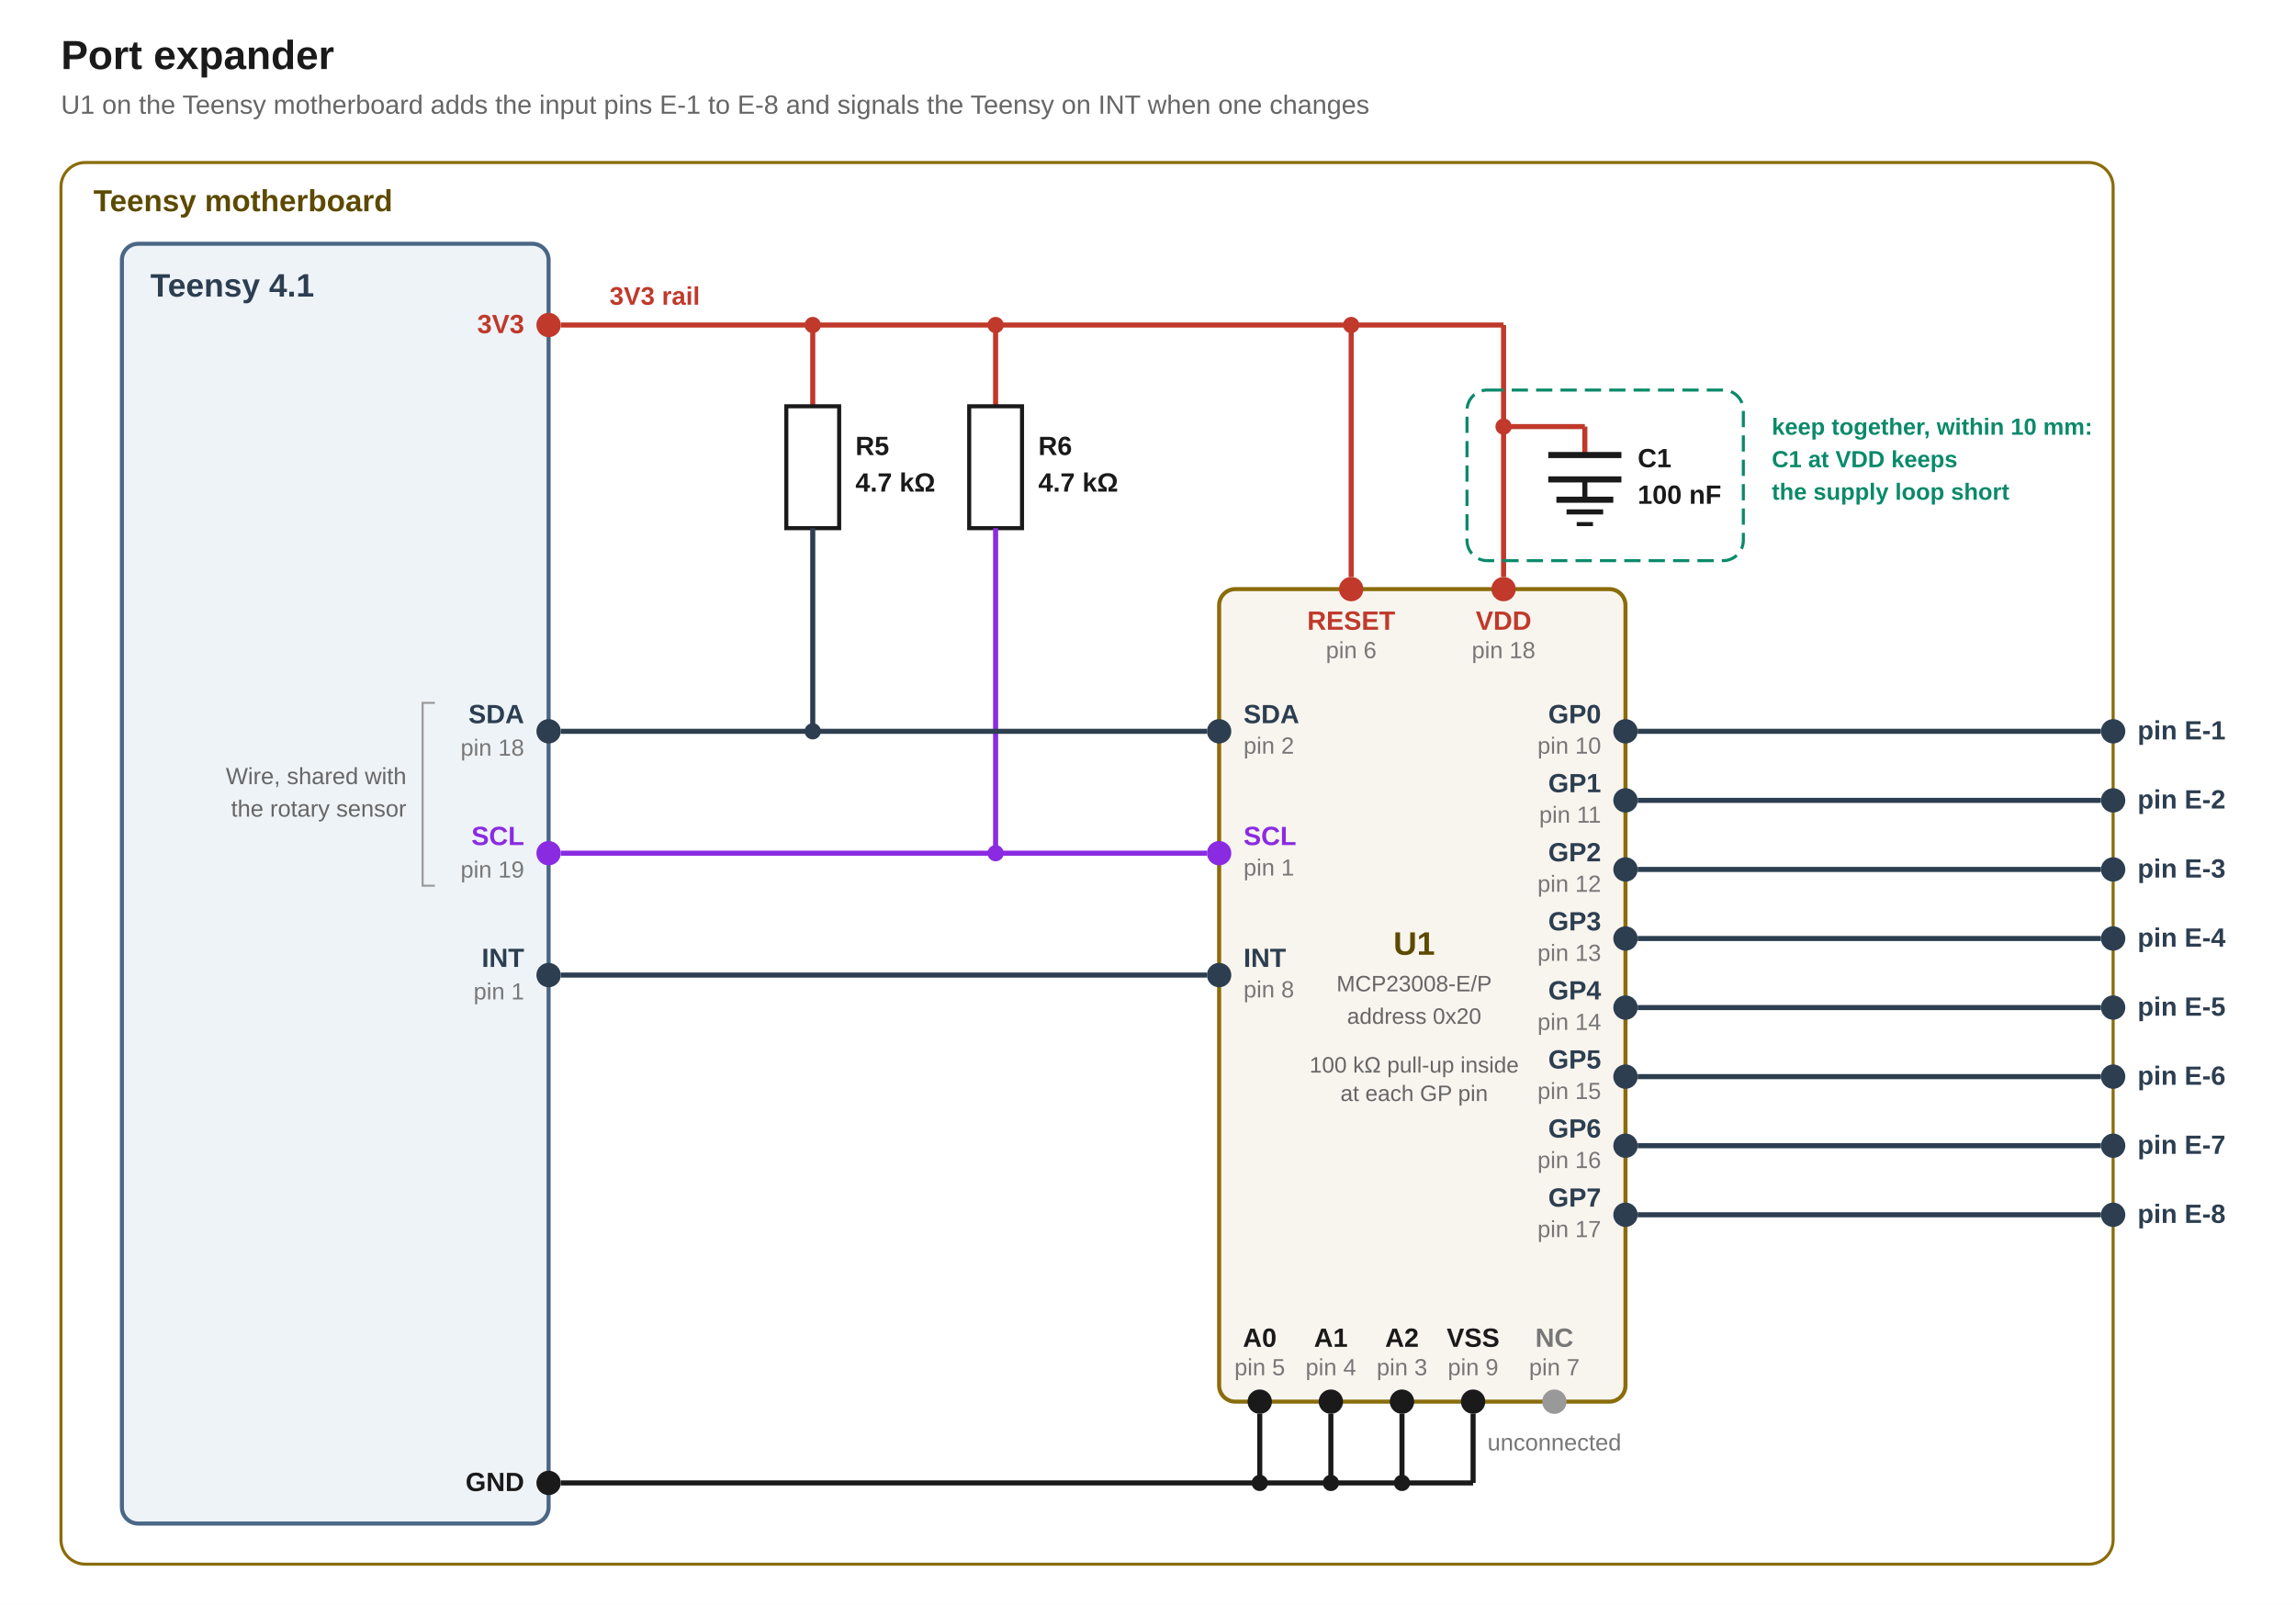
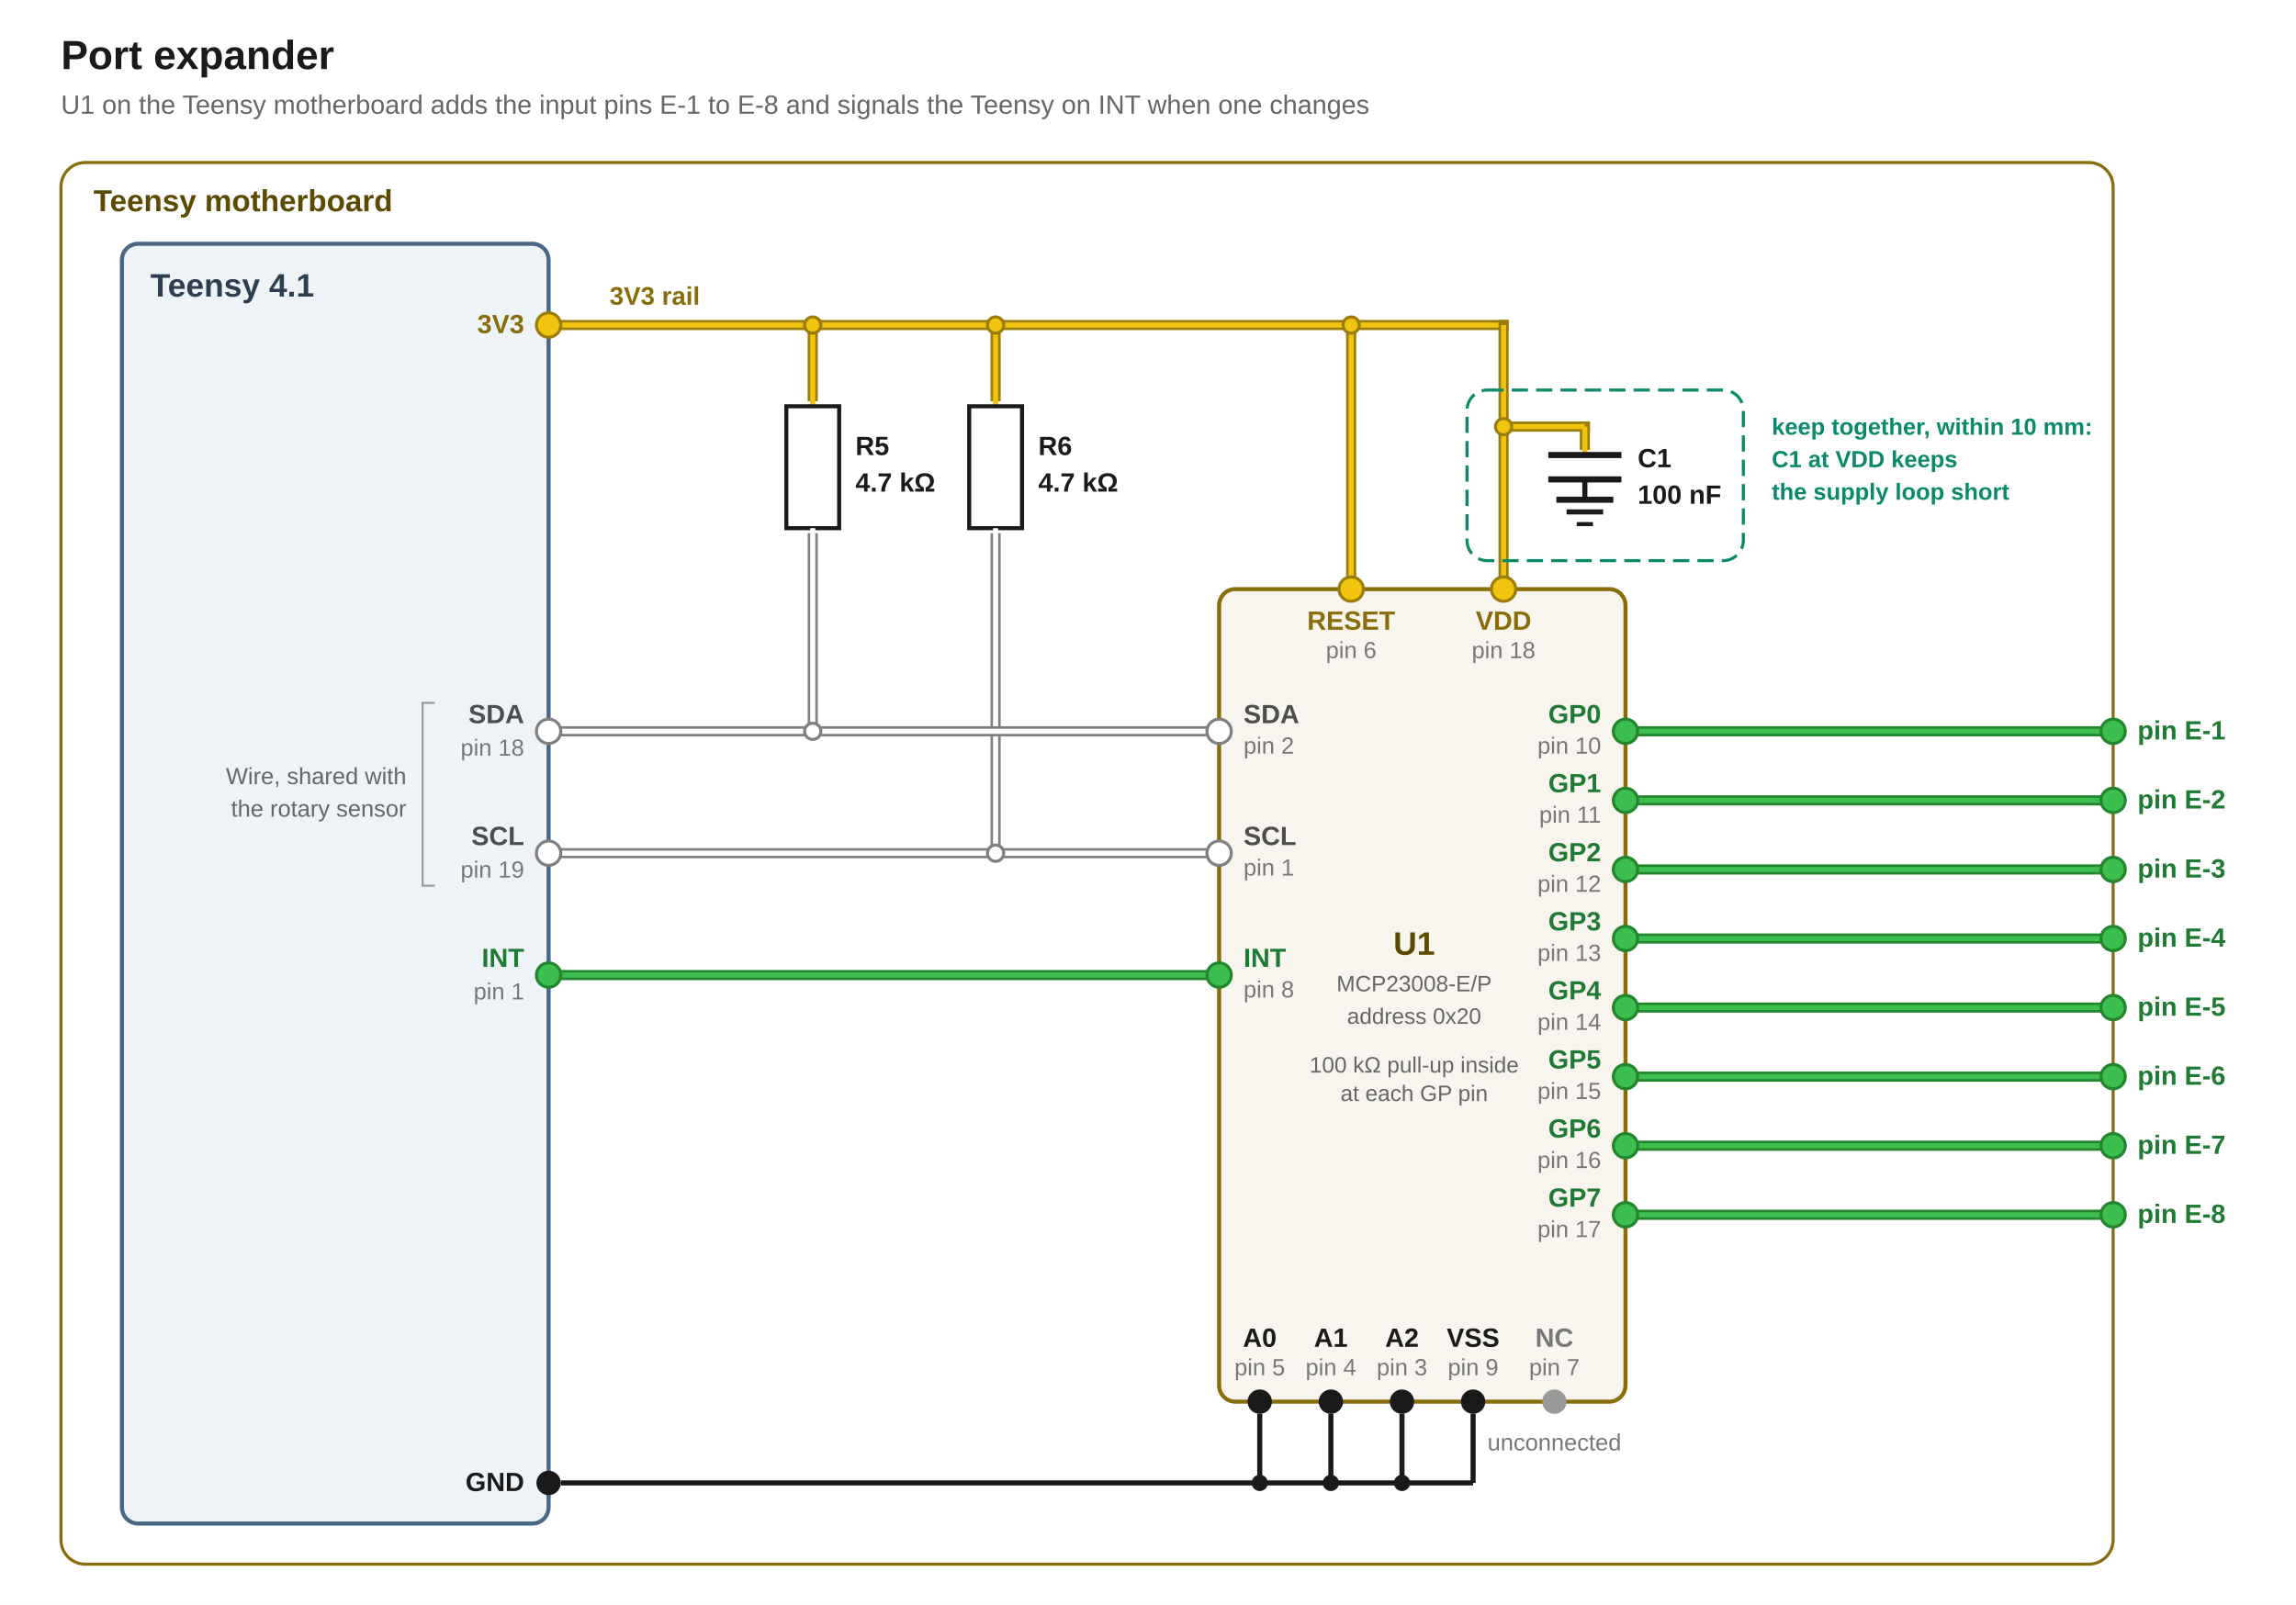
<svg xmlns="http://www.w3.org/2000/svg" viewBox="0 0 1130 790" font-family="Segoe UI, Arial, sans-serif">
  <rect x="0" y="0" width="1130" height="790" fill="#ffffff" />
  <text x="30" y="34" font-size="20" font-weight="700" fill="#1a1a1a">Port expander</text>
  <text x="30" y="56" font-size="13" fill="#666">U1 on the Teensy motherboard adds the input pins E-1 to E-8 and signals the Teensy on INT when one changes</text>
  <rect x="30" y="80" width="1010" height="690" rx="12" fill="none" stroke="#8a6d0b" stroke-width="1.5" />
  <text x="46" y="104" font-size="15" font-weight="700" fill="#5c4a00">Teensy motherboard</text>
  <rect x="60" y="120" width="210" height="630" rx="8" fill="#eef3f8" stroke="#4a6785" stroke-width="2" />
  <text x="74" y="146" font-size="16" font-weight="700" fill="#2c3e50">Teensy 4.1</text>
-   <circle cx="270" cy="160" r="6" fill="#c0392b" />
-   <text x="258" y="164" text-anchor="end" font-size="13" font-weight="700" fill="#c0392b">3V3</text>
-   <circle cx="270" cy="360" r="6" fill="#2c3e50" />
-   <text x="258" y="356" text-anchor="end" font-size="13" font-weight="700" fill="#2c3e50">SDA</text>
+   <text x="258" y="164" text-anchor="end" font-size="13" font-weight="700" fill="#8a6d0b">3V3</text>
+   <text x="258" y="356" text-anchor="end" font-size="13" font-weight="700" fill="#4d4d4d">SDA</text>
  <text x="258" y="372" text-anchor="end" font-size="11.5" fill="#777" data-pin="SDA on Wire">pin 18</text>
-   <circle cx="270" cy="420" r="6" fill="#8a2be2" />
-   <text x="258" y="416" text-anchor="end" font-size="13" font-weight="700" fill="#8a2be2">SCL</text>
+   <text x="258" y="416" text-anchor="end" font-size="13" font-weight="700" fill="#4d4d4d">SCL</text>
  <text x="258" y="432" text-anchor="end" font-size="11.5" fill="#777" data-pin="SCL on Wire">pin 19</text>
-   <circle cx="270" cy="480" r="6" fill="#2c3e50" />
-   <text x="258" y="476" text-anchor="end" font-size="13" font-weight="700" fill="#2c3e50">INT</text>
+   <text x="258" y="476" text-anchor="end" font-size="13" font-weight="700" fill="#1f7a33">INT</text>
  <text x="258" y="492" text-anchor="end" font-size="11.5" fill="#777" data-pin="Interrupt from the port expander">pin 1</text>
  <circle cx="270" cy="730" r="6" fill="#1a1a1a" />
  <text x="258" y="734" text-anchor="end" font-size="13" font-weight="700" fill="#1a1a1a">GND</text>
  <polyline points="214,346 208,346 208,436 214,436" fill="none" stroke="#999" stroke-width="1" />
  <text x="200" y="386" text-anchor="end" font-size="11.5" fill="#666">Wire, shared with</text>
  <text x="200" y="402" text-anchor="end" font-size="11.5" fill="#666">the rotary sensor</text>
-   <line x1="276" y1="160" x2="740" y2="160" stroke="#c0392b" stroke-width="2.5" />
-   <text x="300" y="150" font-size="12.5" font-weight="700" fill="#c0392b">3V3 rail</text>
-   <circle cx="400" cy="160" r="4" fill="#c0392b" />
-   <circle cx="490" cy="160" r="4" fill="#c0392b" />
-   <circle cx="665" cy="160" r="4" fill="#c0392b" />
-   <line x1="665" y1="160" x2="665" y2="284" stroke="#c0392b" stroke-width="2.5" />
-   <line x1="740" y1="160" x2="740" y2="284" stroke="#c0392b" stroke-width="2.5" />
-   <line x1="400" y1="160" x2="400" y2="200" stroke="#c0392b" stroke-width="2.5" />
+   <line x1="276" y1="160" x2="742.5" y2="160" stroke="#9a7d0a" stroke-width="5" />
+   <line x1="276" y1="160" x2="740" y2="160" stroke="#f1c40f" stroke-width="2.5" />
+   <text x="300" y="150" font-size="12.5" font-weight="700" fill="#8a6d0b">3V3 rail</text>
+   <line x1="665" y1="160" x2="665" y2="284" stroke="#9a7d0a" stroke-width="5" />
+   <line x1="740" y1="157.5" x2="740" y2="284" stroke="#9a7d0a" stroke-width="5" />
+   <line x1="665" y1="160" x2="665" y2="284" stroke="#f1c40f" stroke-width="2.5" />
+   <line x1="740" y1="160" x2="740" y2="284" stroke="#f1c40f" stroke-width="2.5" />
+   <line x1="400" y1="160" x2="400" y2="197.5" stroke="#9a7d0a" stroke-width="5" />
+   <line x1="400" y1="160" x2="400" y2="200" stroke="#f1c40f" stroke-width="2.5" />
  <rect x="387" y="200" width="26" height="60" fill="#fff" stroke="#1a1a1a" stroke-width="2" />
  <text x="421" y="224" font-size="13" font-weight="700" fill="#1a1a1a">R5</text>
  <text x="421" y="242" font-size="13" font-weight="700" fill="#1a1a1a" data-fig="r_pu_board">4.7 kΩ</text>
-   <line x1="400" y1="260" x2="400" y2="360" stroke="#2c3e50" stroke-width="2.5" />
-   <circle cx="400" cy="360" r="4" fill="#2c3e50" />
-   <line x1="490" y1="160" x2="490" y2="200" stroke="#c0392b" stroke-width="2.5" />
+   <line x1="400" y1="262.5" x2="400" y2="360" stroke="#808080" stroke-width="5" />
+   <line x1="400" y1="260" x2="400" y2="360" stroke="#ffffff" stroke-width="2.5" />
+   <line x1="490" y1="160" x2="490" y2="197.5" stroke="#9a7d0a" stroke-width="5" />
+   <line x1="490" y1="160" x2="490" y2="200" stroke="#f1c40f" stroke-width="2.5" />
  <rect x="477" y="200" width="26" height="60" fill="#fff" stroke="#1a1a1a" stroke-width="2" />
  <text x="511" y="224" font-size="13" font-weight="700" fill="#1a1a1a">R6</text>
  <text x="511" y="242" font-size="13" font-weight="700" fill="#1a1a1a" data-fig="r_pu_board">4.7 kΩ</text>
-   <line x1="490" y1="260" x2="490" y2="420" stroke="#8a2be2" stroke-width="2.5" />
-   <circle cx="490" cy="420" r="4" fill="#8a2be2" />
-   <line x1="276" y1="360" x2="594" y2="360" stroke="#2c3e50" stroke-width="2.5" />
-   <line x1="276" y1="420" x2="594" y2="420" stroke="#8a2be2" stroke-width="2.5" />
-   <line x1="276" y1="480" x2="594" y2="480" stroke="#2c3e50" stroke-width="2.5" />
-   <circle cx="740" cy="210" r="4" fill="#c0392b" />
-   <line x1="740" y1="210" x2="780" y2="210" stroke="#c0392b" stroke-width="2.5" />
-   <line x1="780" y1="210" x2="780" y2="224" stroke="#c0392b" stroke-width="2.5" />
+   <line x1="490" y1="262.5" x2="490" y2="420" stroke="#808080" stroke-width="5" />
+   <line x1="490" y1="260" x2="490" y2="420" stroke="#ffffff" stroke-width="2.5" />
+   <line x1="276" y1="360" x2="594" y2="360" stroke="#808080" stroke-width="5" />
+   <line x1="276" y1="420" x2="594" y2="420" stroke="#808080" stroke-width="5" />
+   <line x1="276" y1="360" x2="594" y2="360" stroke="#ffffff" stroke-width="2.5" />
+   <line x1="276" y1="420" x2="594" y2="420" stroke="#ffffff" stroke-width="2.5" />
+   <line x1="276" y1="480" x2="594" y2="480" stroke="#23862f" stroke-width="5" />
+   <line x1="276" y1="480" x2="594" y2="480" stroke="#3cbf4e" stroke-width="2.5" />
+   <line x1="740" y1="210" x2="782.5" y2="210" stroke="#9a7d0a" stroke-width="5" />
+   <line x1="780" y1="207.5" x2="780" y2="221.5" stroke="#9a7d0a" stroke-width="5" />
+   <line x1="740" y1="210" x2="780" y2="210" stroke="#f1c40f" stroke-width="2.5" />
+   <line x1="780" y1="210" x2="780" y2="224" stroke="#f1c40f" stroke-width="2.5" />
  <line x1="762" y1="224" x2="798" y2="224" stroke="#1a1a1a" stroke-width="3" />
  <line x1="762" y1="236" x2="798" y2="236" stroke="#1a1a1a" stroke-width="3" />
  <line x1="780" y1="236" x2="780" y2="246" stroke="#1a1a1a" stroke-width="2.5" />
  <line x1="766" y1="246" x2="794" y2="246" stroke="#1a1a1a" stroke-width="3" />
  <line x1="771" y1="252" x2="789" y2="252" stroke="#1a1a1a" stroke-width="2.5" />
  <line x1="776" y1="258" x2="784" y2="258" stroke="#1a1a1a" stroke-width="2" />
  <text x="806" y="230" font-size="13" font-weight="700" fill="#1a1a1a">C1</text>
  <text x="806" y="248" font-size="13" font-weight="700" fill="#1a1a1a" data-fig="c1">100 nF</text>
  <rect x="722" y="192" width="136" height="84" rx="10" fill="none" stroke="#0a8a6a" stroke-width="1.5" stroke-dasharray="8 4" />
  <text x="872" y="214" font-size="11.5" font-weight="700" fill="#0a8a6a" data-fig="d_c1">keep together, within 10 mm:</text>
  <text x="872" y="230" font-size="11.5" font-weight="700" fill="#0a8a6a">C1 at VDD keeps</text>
  <text x="872" y="246" font-size="11.5" font-weight="700" fill="#0a8a6a">the supply loop short</text>
  <rect x="600" y="290" width="200" height="400" rx="8" fill="#f8f4ee" stroke="#8a6d0b" stroke-width="2" />
  <text x="696" y="470" text-anchor="middle" font-size="16" font-weight="700" fill="#5c4a00">U1</text>
  <text x="696" y="488" text-anchor="middle" font-size="11" fill="#666">MCP23008-E/P</text>
  <text x="696" y="504" text-anchor="middle" font-size="11" fill="#666">address 0x20</text>
  <text x="696" y="528" text-anchor="middle" font-size="11" fill="#666" data-fig="r_gppu">100 kΩ pull-up inside</text>
  <text x="696" y="542" text-anchor="middle" font-size="11" fill="#666">at each GP pin</text>
-   <circle cx="665" cy="290" r="6" fill="#c0392b" />
-   <text x="665" y="310" text-anchor="middle" font-size="13" font-weight="700" fill="#c0392b">RESET</text>
+   <text x="665" y="310" text-anchor="middle" font-size="13" font-weight="700" fill="#8a6d0b">RESET</text>
  <text x="665" y="324" text-anchor="middle" font-size="11.5" fill="#777">pin 6</text>
-   <circle cx="740" cy="290" r="6" fill="#c0392b" />
-   <text x="740" y="310" text-anchor="middle" font-size="13" font-weight="700" fill="#c0392b">VDD</text>
+   <text x="740" y="310" text-anchor="middle" font-size="13" font-weight="700" fill="#8a6d0b">VDD</text>
  <text x="740" y="324" text-anchor="middle" font-size="11.5" fill="#777">pin 18</text>
-   <circle cx="600" cy="360" r="6" fill="#2c3e50" />
-   <text x="612" y="356" font-size="13" font-weight="700" fill="#2c3e50">SDA</text>
+   <text x="612" y="356" font-size="13" font-weight="700" fill="#4d4d4d">SDA</text>
  <text x="612" y="371" font-size="11.5" fill="#777">pin 2</text>
-   <circle cx="600" cy="420" r="6" fill="#8a2be2" />
-   <text x="612" y="416" font-size="13" font-weight="700" fill="#8a2be2">SCL</text>
+   <text x="612" y="416" font-size="13" font-weight="700" fill="#4d4d4d">SCL</text>
  <text x="612" y="431" font-size="11.5" fill="#777">pin 1</text>
-   <circle cx="600" cy="480" r="6" fill="#2c3e50" />
-   <text x="612" y="476" font-size="13" font-weight="700" fill="#2c3e50">INT</text>
+   <text x="612" y="476" font-size="13" font-weight="700" fill="#1f7a33">INT</text>
  <text x="612" y="491" font-size="11.5" fill="#777">pin 8</text>
-   <circle cx="800" cy="360" r="6" fill="#2c3e50" />
-   <text x="788" y="356" text-anchor="end" font-size="13" font-weight="700" fill="#2c3e50">GP0</text>
+   <text x="788" y="356" text-anchor="end" font-size="13" font-weight="700" fill="#1f7a33">GP0</text>
  <text x="788" y="371" text-anchor="end" font-size="11.5" fill="#777">pin 10</text>
-   <circle cx="800" cy="394" r="6" fill="#2c3e50" />
-   <text x="788" y="390" text-anchor="end" font-size="13" font-weight="700" fill="#2c3e50">GP1</text>
+   <text x="788" y="390" text-anchor="end" font-size="13" font-weight="700" fill="#1f7a33">GP1</text>
  <text x="788" y="405" text-anchor="end" font-size="11.5" fill="#777">pin 11</text>
-   <circle cx="800" cy="428" r="6" fill="#2c3e50" />
-   <text x="788" y="424" text-anchor="end" font-size="13" font-weight="700" fill="#2c3e50">GP2</text>
+   <text x="788" y="424" text-anchor="end" font-size="13" font-weight="700" fill="#1f7a33">GP2</text>
  <text x="788" y="439" text-anchor="end" font-size="11.5" fill="#777">pin 12</text>
-   <circle cx="800" cy="462" r="6" fill="#2c3e50" />
-   <text x="788" y="458" text-anchor="end" font-size="13" font-weight="700" fill="#2c3e50">GP3</text>
+   <text x="788" y="458" text-anchor="end" font-size="13" font-weight="700" fill="#1f7a33">GP3</text>
  <text x="788" y="473" text-anchor="end" font-size="11.5" fill="#777">pin 13</text>
-   <circle cx="800" cy="496" r="6" fill="#2c3e50" />
-   <text x="788" y="492" text-anchor="end" font-size="13" font-weight="700" fill="#2c3e50">GP4</text>
+   <text x="788" y="492" text-anchor="end" font-size="13" font-weight="700" fill="#1f7a33">GP4</text>
  <text x="788" y="507" text-anchor="end" font-size="11.5" fill="#777">pin 14</text>
-   <circle cx="800" cy="530" r="6" fill="#2c3e50" />
-   <text x="788" y="526" text-anchor="end" font-size="13" font-weight="700" fill="#2c3e50">GP5</text>
+   <text x="788" y="526" text-anchor="end" font-size="13" font-weight="700" fill="#1f7a33">GP5</text>
  <text x="788" y="541" text-anchor="end" font-size="11.5" fill="#777">pin 15</text>
-   <circle cx="800" cy="564" r="6" fill="#2c3e50" />
-   <text x="788" y="560" text-anchor="end" font-size="13" font-weight="700" fill="#2c3e50">GP6</text>
+   <text x="788" y="560" text-anchor="end" font-size="13" font-weight="700" fill="#1f7a33">GP6</text>
  <text x="788" y="575" text-anchor="end" font-size="11.5" fill="#777">pin 16</text>
-   <circle cx="800" cy="598" r="6" fill="#2c3e50" />
-   <text x="788" y="594" text-anchor="end" font-size="13" font-weight="700" fill="#2c3e50">GP7</text>
+   <text x="788" y="594" text-anchor="end" font-size="13" font-weight="700" fill="#1f7a33">GP7</text>
  <text x="788" y="609" text-anchor="end" font-size="11.5" fill="#777">pin 17</text>
  <circle cx="620" cy="690" r="6" fill="#1a1a1a" />
  <text x="620" y="663" text-anchor="middle" font-size="13" font-weight="700" fill="#1a1a1a">A0</text>
  <text x="620" y="677" text-anchor="middle" font-size="11.5" fill="#777">pin 5</text>
  <circle cx="655" cy="690" r="6" fill="#1a1a1a" />
  <text x="655" y="663" text-anchor="middle" font-size="13" font-weight="700" fill="#1a1a1a">A1</text>
  <text x="655" y="677" text-anchor="middle" font-size="11.5" fill="#777">pin 4</text>
  <circle cx="690" cy="690" r="6" fill="#1a1a1a" />
  <text x="690" y="663" text-anchor="middle" font-size="13" font-weight="700" fill="#1a1a1a">A2</text>
  <text x="690" y="677" text-anchor="middle" font-size="11.5" fill="#777">pin 3</text>
  <circle cx="725" cy="690" r="6" fill="#1a1a1a" />
  <text x="725" y="663" text-anchor="middle" font-size="13" font-weight="700" fill="#1a1a1a">VSS</text>
  <text x="725" y="677" text-anchor="middle" font-size="11.5" fill="#777">pin 9</text>
  <circle cx="765" cy="690" r="6" fill="#999" />
  <text x="765" y="663" text-anchor="middle" font-size="13" font-weight="700" fill="#777">NC</text>
  <text x="765" y="677" text-anchor="middle" font-size="11.5" fill="#777">pin 7</text>
  <text x="765" y="714" text-anchor="middle" font-size="11.5" fill="#777">unconnected</text>
  <line x1="276" y1="730" x2="725" y2="730" stroke="#1a1a1a" stroke-width="2.5" />
  <line x1="620" y1="696" x2="620" y2="730" stroke="#1a1a1a" stroke-width="2.5" />
  <line x1="655" y1="696" x2="655" y2="730" stroke="#1a1a1a" stroke-width="2.5" />
  <line x1="690" y1="696" x2="690" y2="730" stroke="#1a1a1a" stroke-width="2.5" />
  <line x1="725" y1="696" x2="725" y2="730" stroke="#1a1a1a" stroke-width="2.5" />
  <circle cx="620" cy="730" r="4" fill="#1a1a1a" />
  <circle cx="655" cy="730" r="4" fill="#1a1a1a" />
  <circle cx="690" cy="730" r="4" fill="#1a1a1a" />
-   <line x1="806" y1="360" x2="1034" y2="360" stroke="#2c3e50" stroke-width="2.5" />
-   <line x1="806" y1="394" x2="1034" y2="394" stroke="#2c3e50" stroke-width="2.5" />
-   <line x1="806" y1="428" x2="1034" y2="428" stroke="#2c3e50" stroke-width="2.5" />
-   <line x1="806" y1="462" x2="1034" y2="462" stroke="#2c3e50" stroke-width="2.5" />
-   <line x1="806" y1="496" x2="1034" y2="496" stroke="#2c3e50" stroke-width="2.5" />
-   <line x1="806" y1="530" x2="1034" y2="530" stroke="#2c3e50" stroke-width="2.5" />
-   <line x1="806" y1="564" x2="1034" y2="564" stroke="#2c3e50" stroke-width="2.5" />
-   <line x1="806" y1="598" x2="1034" y2="598" stroke="#2c3e50" stroke-width="2.5" />
-   <circle cx="1040" cy="360" r="6" fill="#2c3e50" />
-   <text x="1052" y="364" font-size="13" font-weight="700" fill="#2c3e50">pin E-1</text>
-   <circle cx="1040" cy="394" r="6" fill="#2c3e50" />
-   <text x="1052" y="398" font-size="13" font-weight="700" fill="#2c3e50">pin E-2</text>
-   <circle cx="1040" cy="428" r="6" fill="#2c3e50" />
-   <text x="1052" y="432" font-size="13" font-weight="700" fill="#2c3e50">pin E-3</text>
-   <circle cx="1040" cy="462" r="6" fill="#2c3e50" />
-   <text x="1052" y="466" font-size="13" font-weight="700" fill="#2c3e50">pin E-4</text>
-   <circle cx="1040" cy="496" r="6" fill="#2c3e50" />
-   <text x="1052" y="500" font-size="13" font-weight="700" fill="#2c3e50">pin E-5</text>
-   <circle cx="1040" cy="530" r="6" fill="#2c3e50" />
-   <text x="1052" y="534" font-size="13" font-weight="700" fill="#2c3e50">pin E-6</text>
-   <circle cx="1040" cy="564" r="6" fill="#2c3e50" />
-   <text x="1052" y="568" font-size="13" font-weight="700" fill="#2c3e50">pin E-7</text>
-   <circle cx="1040" cy="598" r="6" fill="#2c3e50" />
-   <text x="1052" y="602" font-size="13" font-weight="700" fill="#2c3e50">pin E-8</text>
+   <line x1="806" y1="360" x2="1034" y2="360" stroke="#23862f" stroke-width="5" />
+   <line x1="806" y1="394" x2="1034" y2="394" stroke="#23862f" stroke-width="5" />
+   <line x1="806" y1="428" x2="1034" y2="428" stroke="#23862f" stroke-width="5" />
+   <line x1="806" y1="462" x2="1034" y2="462" stroke="#23862f" stroke-width="5" />
+   <line x1="806" y1="496" x2="1034" y2="496" stroke="#23862f" stroke-width="5" />
+   <line x1="806" y1="530" x2="1034" y2="530" stroke="#23862f" stroke-width="5" />
+   <line x1="806" y1="564" x2="1034" y2="564" stroke="#23862f" stroke-width="5" />
+   <line x1="806" y1="598" x2="1034" y2="598" stroke="#23862f" stroke-width="5" />
+   <line x1="806" y1="360" x2="1034" y2="360" stroke="#3cbf4e" stroke-width="2.5" />
+   <line x1="806" y1="394" x2="1034" y2="394" stroke="#3cbf4e" stroke-width="2.5" />
+   <line x1="806" y1="428" x2="1034" y2="428" stroke="#3cbf4e" stroke-width="2.5" />
+   <line x1="806" y1="462" x2="1034" y2="462" stroke="#3cbf4e" stroke-width="2.5" />
+   <line x1="806" y1="496" x2="1034" y2="496" stroke="#3cbf4e" stroke-width="2.5" />
+   <line x1="806" y1="530" x2="1034" y2="530" stroke="#3cbf4e" stroke-width="2.5" />
+   <line x1="806" y1="564" x2="1034" y2="564" stroke="#3cbf4e" stroke-width="2.5" />
+   <line x1="806" y1="598" x2="1034" y2="598" stroke="#3cbf4e" stroke-width="2.5" />
+   <text x="1052" y="364" font-size="13" font-weight="700" fill="#1f7a33">pin E-1</text>
+   <text x="1052" y="398" font-size="13" font-weight="700" fill="#1f7a33">pin E-2</text>
+   <text x="1052" y="432" font-size="13" font-weight="700" fill="#1f7a33">pin E-3</text>
+   <text x="1052" y="466" font-size="13" font-weight="700" fill="#1f7a33">pin E-4</text>
+   <text x="1052" y="500" font-size="13" font-weight="700" fill="#1f7a33">pin E-5</text>
+   <text x="1052" y="534" font-size="13" font-weight="700" fill="#1f7a33">pin E-6</text>
+   <text x="1052" y="568" font-size="13" font-weight="700" fill="#1f7a33">pin E-7</text>
+   <text x="1052" y="602" font-size="13" font-weight="700" fill="#1f7a33">pin E-8</text>
+   <circle cx="270" cy="160" r="6" fill="#f1c40f" stroke="#9a7d0a" stroke-width="1.5" />
+   <circle cx="270" cy="360" r="6" fill="#ffffff" stroke="#808080" stroke-width="1.5" />
+   <circle cx="270" cy="420" r="6" fill="#ffffff" stroke="#808080" stroke-width="1.5" />
+   <circle cx="270" cy="480" r="6" fill="#3cbf4e" stroke="#23862f" stroke-width="1.5" />
+   <circle cx="400" cy="160" r="4" fill="#f1c40f" stroke="#9a7d0a" stroke-width="1.5" />
+   <circle cx="490" cy="160" r="4" fill="#f1c40f" stroke="#9a7d0a" stroke-width="1.5" />
+   <circle cx="665" cy="160" r="4" fill="#f1c40f" stroke="#9a7d0a" stroke-width="1.5" />
+   <circle cx="400" cy="360" r="4" fill="#ffffff" stroke="#808080" stroke-width="1.5" />
+   <circle cx="490" cy="420" r="4" fill="#ffffff" stroke="#808080" stroke-width="1.5" />
+   <circle cx="740" cy="210" r="4" fill="#f1c40f" stroke="#9a7d0a" stroke-width="1.5" />
+   <circle cx="665" cy="290" r="6" fill="#f1c40f" stroke="#9a7d0a" stroke-width="1.5" />
+   <circle cx="740" cy="290" r="6" fill="#f1c40f" stroke="#9a7d0a" stroke-width="1.5" />
+   <circle cx="600" cy="360" r="6" fill="#ffffff" stroke="#808080" stroke-width="1.5" />
+   <circle cx="600" cy="420" r="6" fill="#ffffff" stroke="#808080" stroke-width="1.5" />
+   <circle cx="600" cy="480" r="6" fill="#3cbf4e" stroke="#23862f" stroke-width="1.5" />
+   <circle cx="800" cy="360" r="6" fill="#3cbf4e" stroke="#23862f" stroke-width="1.5" />
+   <circle cx="800" cy="394" r="6" fill="#3cbf4e" stroke="#23862f" stroke-width="1.5" />
+   <circle cx="800" cy="428" r="6" fill="#3cbf4e" stroke="#23862f" stroke-width="1.5" />
+   <circle cx="800" cy="462" r="6" fill="#3cbf4e" stroke="#23862f" stroke-width="1.5" />
+   <circle cx="800" cy="496" r="6" fill="#3cbf4e" stroke="#23862f" stroke-width="1.5" />
+   <circle cx="800" cy="530" r="6" fill="#3cbf4e" stroke="#23862f" stroke-width="1.5" />
+   <circle cx="800" cy="564" r="6" fill="#3cbf4e" stroke="#23862f" stroke-width="1.5" />
+   <circle cx="800" cy="598" r="6" fill="#3cbf4e" stroke="#23862f" stroke-width="1.5" />
+   <circle cx="1040" cy="360" r="6" fill="#3cbf4e" stroke="#23862f" stroke-width="1.5" />
+   <circle cx="1040" cy="394" r="6" fill="#3cbf4e" stroke="#23862f" stroke-width="1.5" />
+   <circle cx="1040" cy="428" r="6" fill="#3cbf4e" stroke="#23862f" stroke-width="1.5" />
+   <circle cx="1040" cy="462" r="6" fill="#3cbf4e" stroke="#23862f" stroke-width="1.5" />
+   <circle cx="1040" cy="496" r="6" fill="#3cbf4e" stroke="#23862f" stroke-width="1.5" />
+   <circle cx="1040" cy="530" r="6" fill="#3cbf4e" stroke="#23862f" stroke-width="1.5" />
+   <circle cx="1040" cy="564" r="6" fill="#3cbf4e" stroke="#23862f" stroke-width="1.5" />
+   <circle cx="1040" cy="598" r="6" fill="#3cbf4e" stroke="#23862f" stroke-width="1.5" />
</svg>
